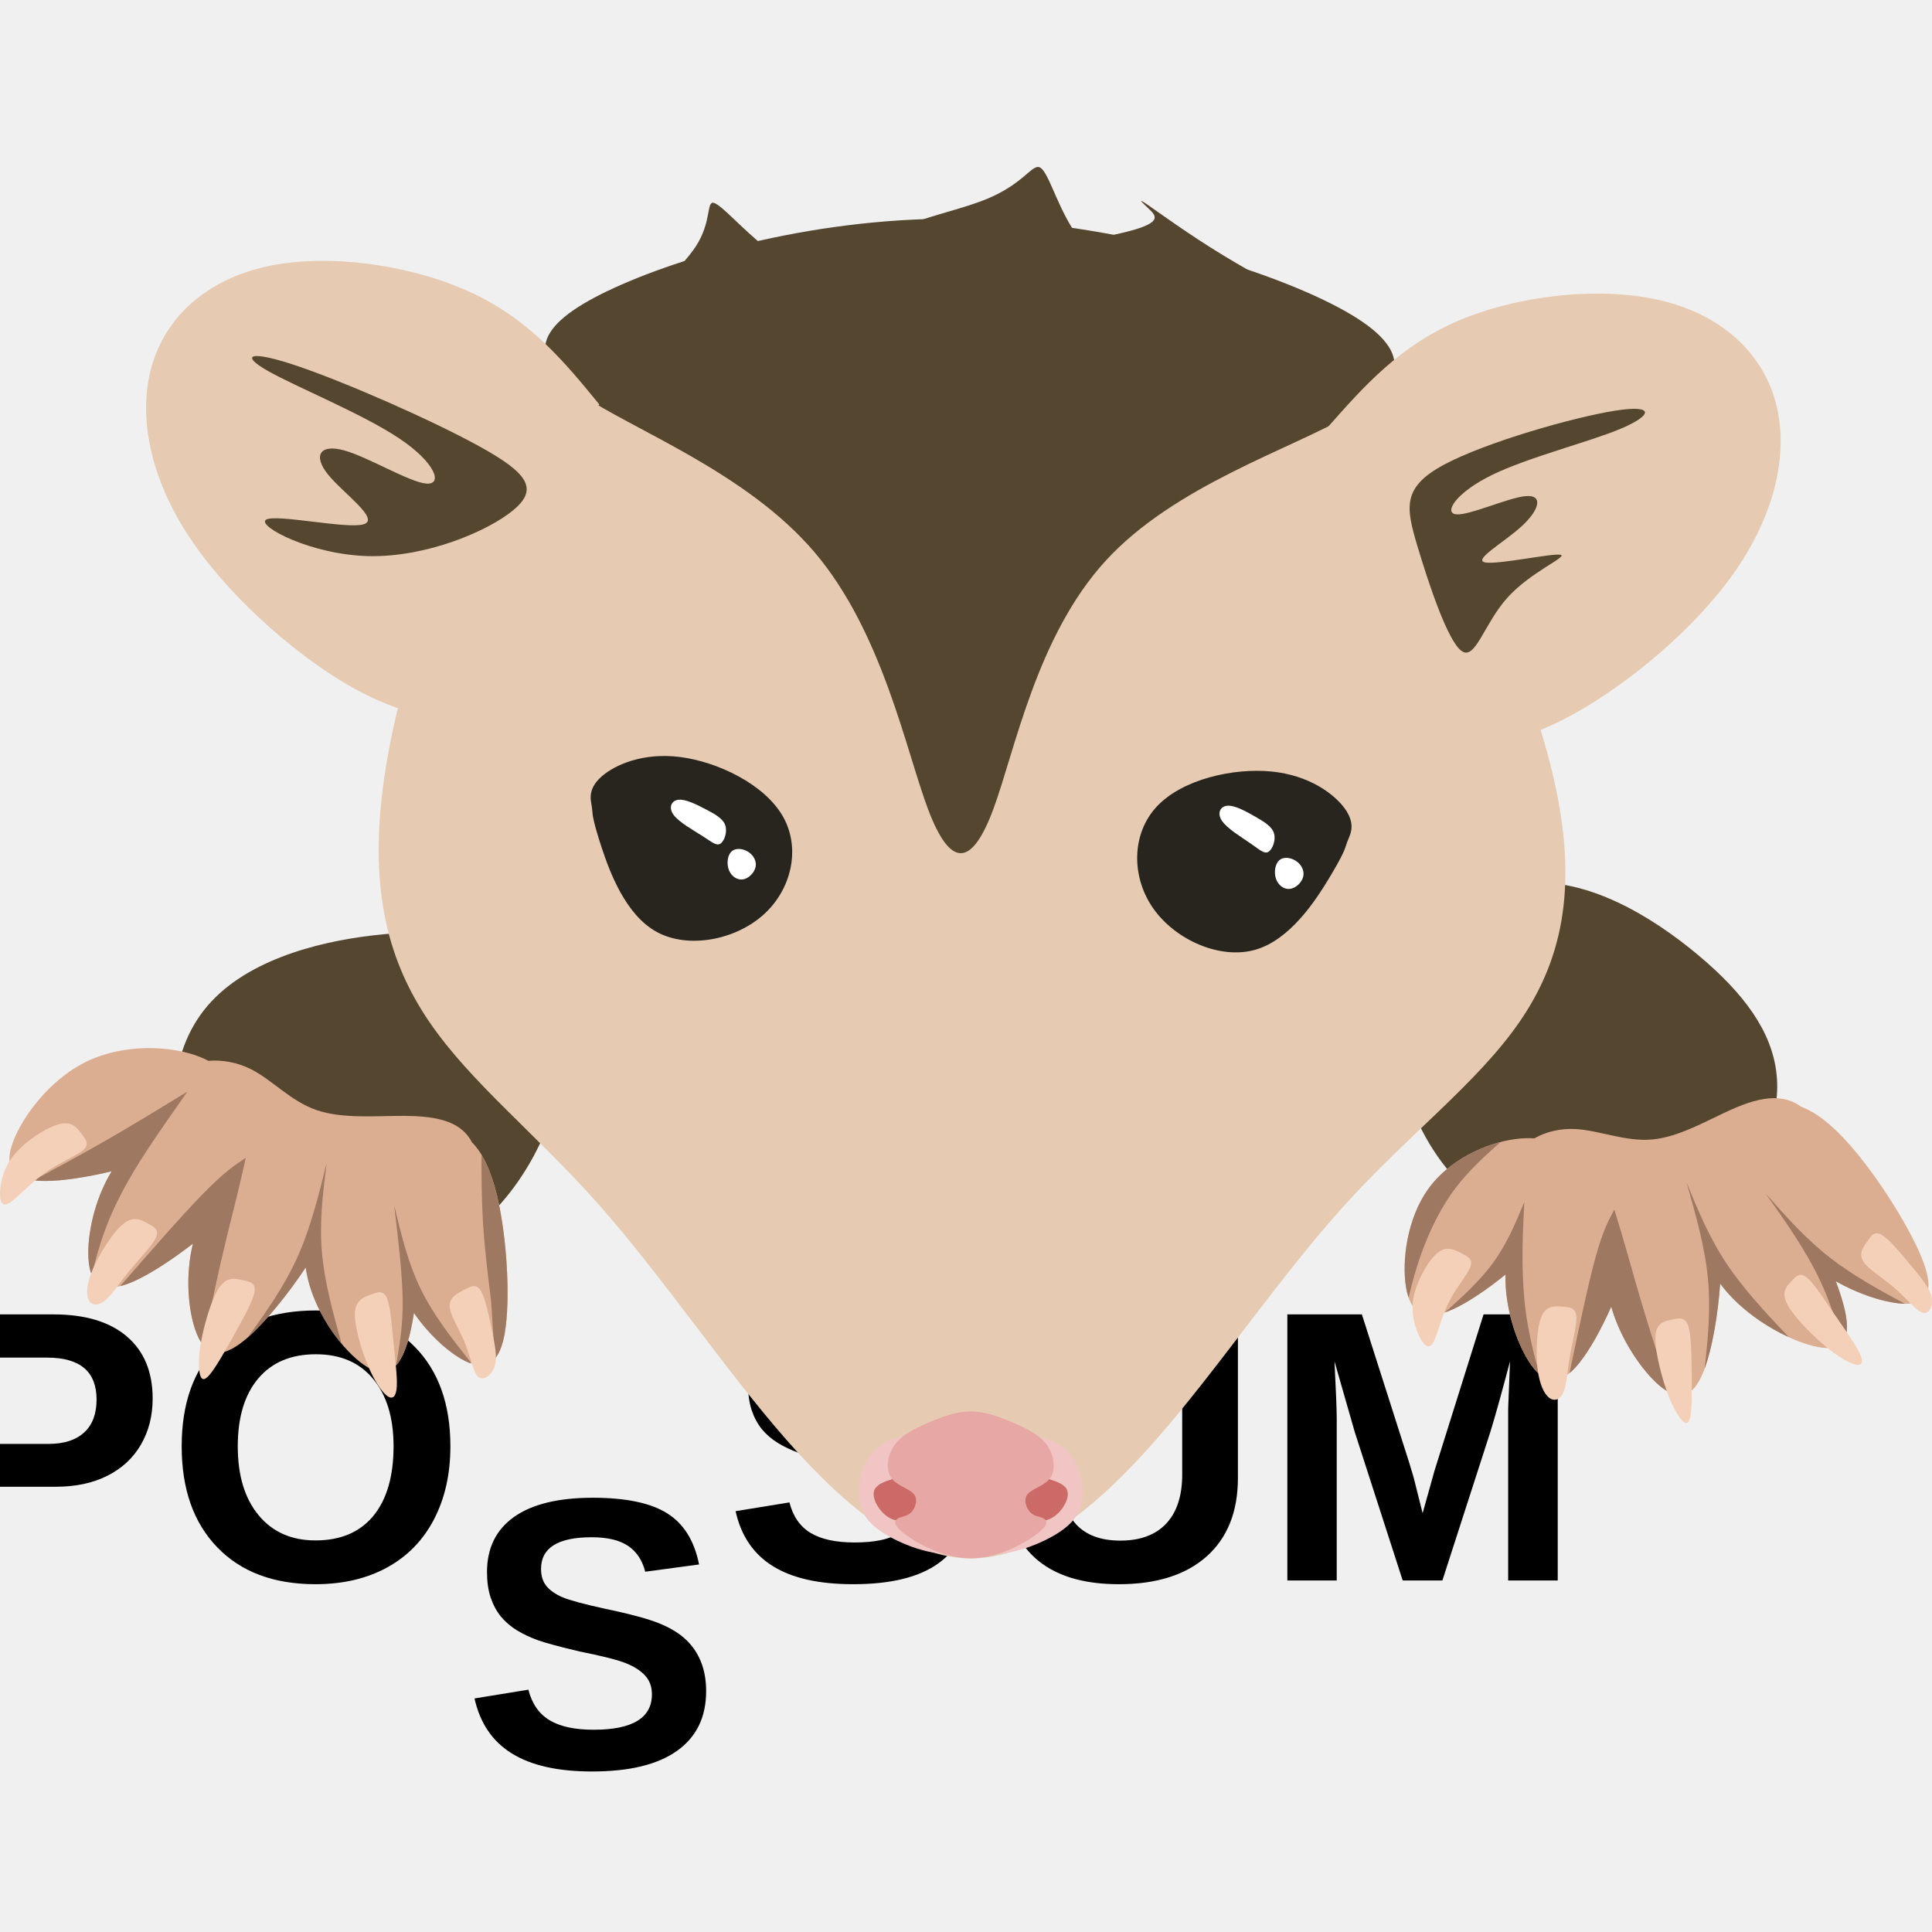
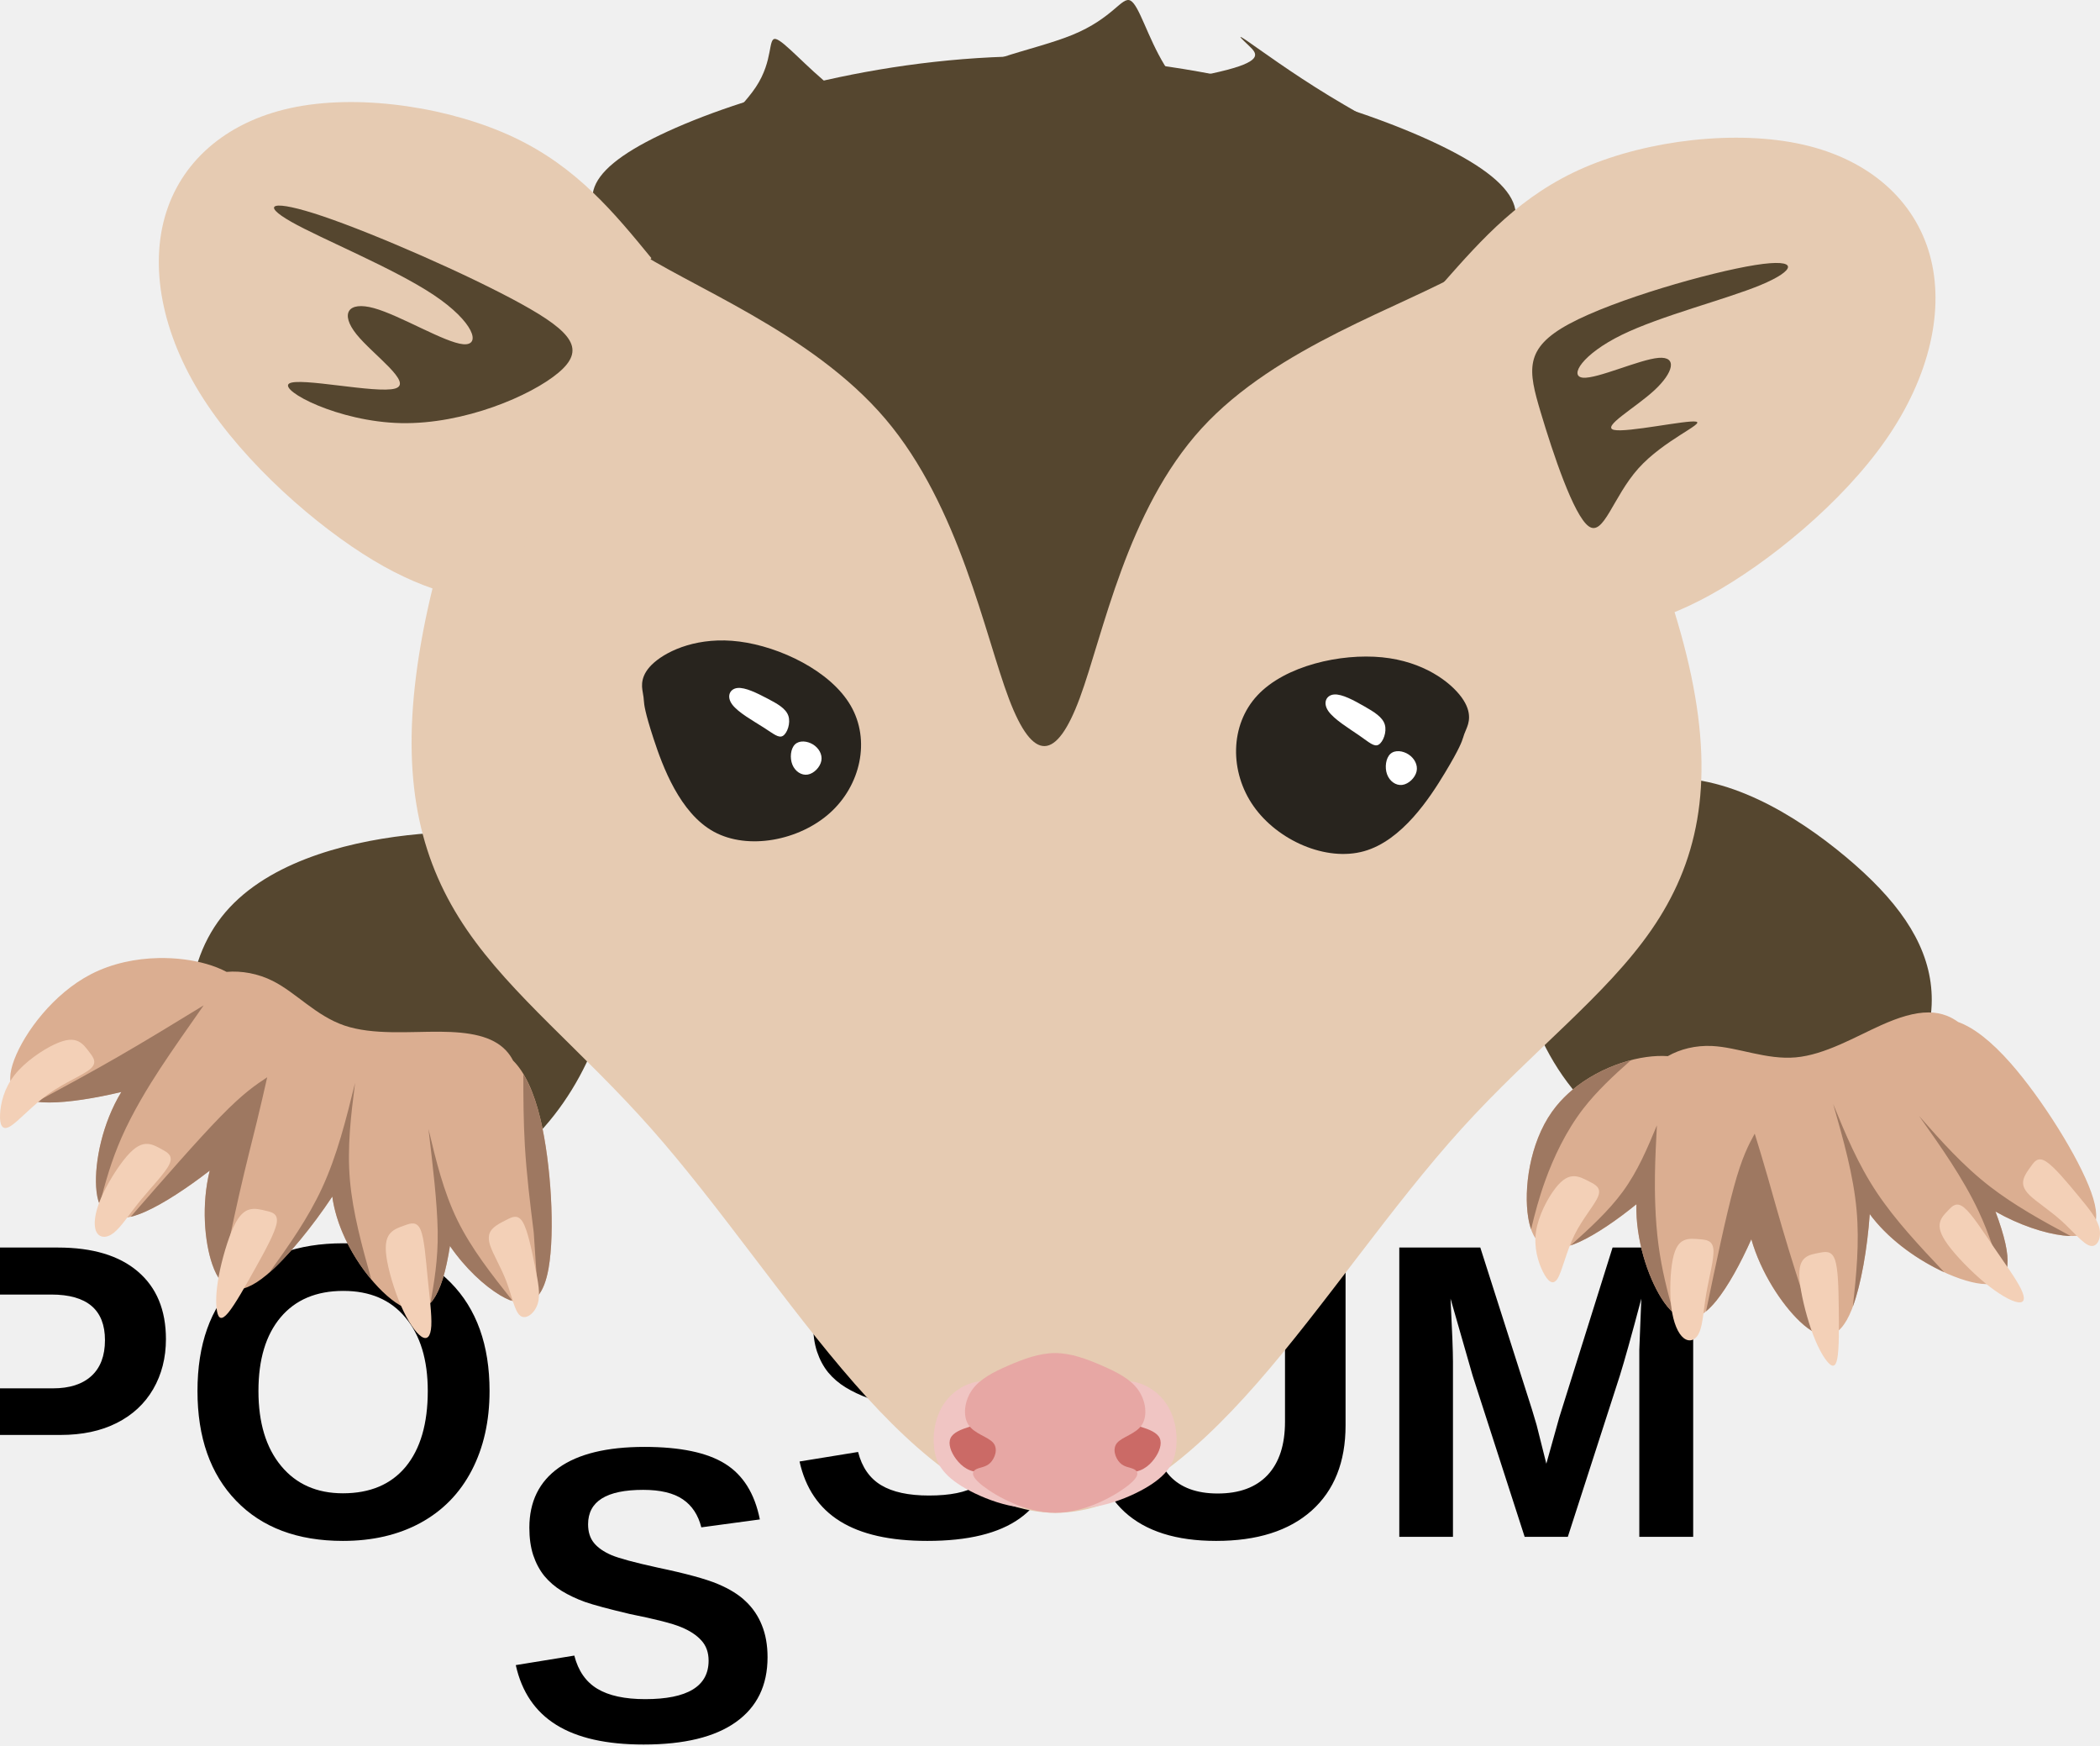
- <svg xmlns="http://www.w3.org/2000/svg" width="162mm" height="162mm" viewBox="0 0 162 162" version="1.1" id="svg1">
+ <svg xmlns="http://www.w3.org/2000/svg" width="162mm" height="134.636mm" viewBox="0 0 162 134.636" version="1.1" id="svg1">
  <defs id="defs1">
    </defs>
-   <g id="layer1" transform="translate(-143.094,33.3375)">
+   <g id="layer1" transform="translate(-143.094,19.3375)">
    <g id="g3" transform="translate(0,14)">
      <text xml:space="preserve" style="font-size:32.416px;line-height:1.25;font-family:Arial;-inkscape-font-specification:Arial;text-align:center;letter-spacing:0px;word-spacing:0px;text-anchor:middle;fill:#b3b3b3;stroke-width:0.284" x="224.537" y="85.189" id="text1">
        <tspan id="tspan1" style="font-style:normal;font-variant:normal;font-weight:bold;font-stretch:normal;font-size:32.416px;font-family:Arial;-inkscape-font-specification:'Arial Bold';fill:#000000;fill-opacity:1;stroke-width:0.284" x="224.537" y="85.189">OPO<tspan style="fill:#000000;fill-opacity:0" id="tspan3">S</tspan>SUM</tspan>
      </text>
      <text xml:space="preserve" style="font-size:32.416px;line-height:1.25;font-family:Arial;-inkscape-font-specification:Arial;text-align:center;letter-spacing:0px;word-spacing:0px;text-anchor:middle;fill:#b3b3b3;stroke-width:0.284" x="224.275" y="100.887" id="text1-1">
        <tspan id="tspan1-5" style="font-style:normal;font-variant:normal;font-weight:bold;font-stretch:normal;font-size:32.416px;font-family:Arial;-inkscape-font-specification:'Arial Bold';fill:#000000;fill-opacity:1;stroke-width:0.284" x="224.275" y="100.887">S</tspan>
      </text>
      <g id="g1" transform="matrix(1.00503,0,0,1.00503,-14.26632,0.1676985)">
        <path style="fill:#55462f;fill-opacity:1;stroke:none;stroke-width:0.265px;stroke-linecap:butt;stroke-linejoin:miter;stroke-opacity:1" d="m 19.425,-359.204 c -4.999,0.569 -11.073,2.215 -14.237,6.264 -3.164,4.05 -3.417,10.503 0.38,15.122 3.796,4.619 11.642,7.403 17.653,5.568 6.011,-1.835 10.187,-8.289 11.389,-13.477 1.202,-5.188 -0.569,-9.111 -3.417,-11.326 -2.847,-2.215 -6.77,-2.721 -11.769,-2.151 z" id="path14" transform="translate(168.3948,389.9608)" />
        <path style="fill:#55462f;fill-opacity:1;stroke:none;stroke-width:0.265px;stroke-linecap:butt;stroke-linejoin:miter;stroke-opacity:1" d="m 19.425,-359.204 c -4.999,0.569 -11.073,2.215 -14.237,6.264 -3.164,4.05 -3.417,10.503 0.38,15.122 3.796,4.619 11.642,7.403 17.653,5.568 6.011,-1.835 10.187,-8.289 11.389,-13.477 1.202,-5.188 -0.569,-9.111 -3.417,-11.326 -2.847,-2.215 -6.77,-2.721 -11.769,-2.151 z" id="path14-7" transform="rotate(46.38679,-298.1594,161.9664)" />
        <path style="fill:#e6cbb2;fill-opacity:1;stroke:none;stroke-width:0.265px;stroke-linecap:butt;stroke-linejoin:miter;stroke-opacity:1" d="m 422.095,188.864 c -5.135,-5.861 -10.269,-13.531 -15.527,-19.469 -5.258,-5.938 -10.639,-10.143 -14.086,-15.186 -3.447,-5.044 -4.96,-10.925 -3.883,-19.42 1.076,-8.495 4.742,-19.603 9.954,-26.265 5.213,-6.663 11.973,-8.88 16.182,-10.261 4.209,-1.381 5.868,-1.925 7.527,-2.469 8.998,-10e-7 17.996,-10e-7 26.994,-2e-6 1.659,0.544 3.318,1.088 7.527,2.469 4.209,1.381 10.97,3.599 16.8,10.261 5.83,6.663 10.73,17.771 12.512,26.265 1.782,8.495 0.446,14.376 -3.039,19.42 -3.485,5.044 -9.117,9.248 -14.501,15.186 -5.384,5.938 -10.518,13.608 -15.653,19.469 -5.135,5.861 -10.269,9.912 -15.404,9.912 -5.135,0 -10.269,-4.051 -15.404,-9.912 z" id="path1507" transform="matrix(1.003896,0,0,1.003896,-201.6043,-116.7982)" />
        <path style="fill:#55462f;fill-opacity:1;stroke:none;stroke-width:0.265px;stroke-linecap:butt;stroke-linejoin:miter;stroke-opacity:1" d="m 148.547,-148.152 c 6.119,-2.939 17.754,-6.255 29.871,-6.002 12.117,0.253 24.715,4.075 30.887,7.362 6.172,3.287 5.919,6.039 0.968,8.918 -4.951,2.879 -14.6,5.884 -20.327,12.149 -5.726,6.264 -7.53,15.787 -9.317,20.611 -1.788,4.825 -3.559,4.951 -5.41,0.079 -1.851,-4.872 -3.781,-14.743 -9.459,-21.418 -5.679,-6.675 -15.106,-10.155 -19.52,-13.177 -4.413,-3.021 -3.812,-5.584 2.306,-8.523 z" id="path1" transform="matrix(1.003896,0,0,1.003896,58.12038,125.7472)" />
        <path id="path1509-9" d="m 461.508,100.089 c 1.515,-4.232 3.029,-8.464 6.771,-12.206 3.742,-3.742 9.711,-6.993 14.867,-7.806 5.156,-0.813 9.499,0.813 12.105,4.221 2.606,3.408 3.474,8.597 2.138,14.366 -1.336,5.769 -4.877,12.116 -8.096,16.036 -3.218,3.92 -6.114,5.413 -9.009,6.905 -2.639,-4.777 -5.279,-9.555 -8.408,-13.141 -3.129,-3.586 -6.749,-5.98 -10.368,-8.374 z" style="fill:#e6cbb2;fill-opacity:1;stroke:none;stroke-width:0.265px;stroke-linecap:butt;stroke-linejoin:miter;stroke-opacity:1" transform="matrix(-0.9454178,0.3376259,0.3376259,0.9454178,609.096,-263.9733)" />
        <path id="path1509" d="m 461.508,100.089 c 1.515,-4.232 3.029,-8.464 6.771,-12.206 3.742,-3.742 9.711,-6.993 14.867,-7.806 5.156,-0.813 9.499,0.813 12.105,4.221 2.606,3.408 3.474,8.597 2.138,14.366 -1.336,5.769 -4.877,12.116 -8.096,16.036 -3.218,3.92 -6.114,5.413 -9.009,6.905 -2.639,-4.777 -5.279,-9.555 -8.408,-13.141 -3.129,-3.586 -6.749,-5.98 -10.368,-8.374 z" style="fill:#e6cbb2;fill-opacity:1;stroke:none;stroke-width:0.265px;stroke-linecap:butt;stroke-linejoin:miter;stroke-opacity:1" transform="matrix(0.9323832,0.3721126,-0.3721126,0.9323832,-125.7039,-276.6866)" />
        <path style="fill:#28241e;fill-opacity:1;stroke:none;stroke-width:0.265px;stroke-linecap:butt;stroke-linejoin:miter;stroke-opacity:1" d="m -127.496,-211.318 c -0.032,0.237 -0.095,0.712 0.111,2.61 0.206,1.898 0.68,5.22 2.658,6.913 1.977,1.693 5.457,1.756 7.846,0.38 2.389,-1.376 3.686,-4.192 2.847,-6.739 -0.838,-2.547 -3.812,-4.825 -6.391,-5.726 -2.578,-0.902 -4.761,-0.427 -5.869,0.19 -1.107,0.617 -1.139,1.376 -1.155,1.756 -0.016,0.38 -0.016,0.38 -0.048,0.617 z" id="path2" transform="matrix(1.122981,-0.2376735,0.2376735,1.122981,399.3962,227.4543)" />
        <path style="fill:#ffffff;fill-opacity:1;stroke:none;stroke-width:0.265px;stroke-linecap:butt;stroke-linejoin:miter;stroke-opacity:1" d="m -85.957,-209.981 c -0.68,-0.356 -1.471,-0.751 -1.985,-0.696 -0.514,0.055 -0.751,0.562 -0.356,1.099 0.395,0.538 1.424,1.107 2.104,1.542 0.68,0.435 1.012,0.736 1.297,0.554 0.285,-0.182 0.522,-0.846 0.356,-1.337 -0.166,-0.49 -0.736,-0.807 -1.416,-1.163 z" id="path3-1" transform="matrix(1.147857,0,0,1.147857,314.1247,261.2831)" />
        <path style="fill:#ffffff;fill-opacity:1;stroke:none;stroke-width:0.265px;stroke-linecap:butt;stroke-linejoin:miter;stroke-opacity:1" d="m -82.896,-206.905 c -0.388,-0.237 -0.91,-0.285 -1.202,1e-5 -0.293,0.285 -0.356,0.902 -0.174,1.352 0.182,0.451 0.609,0.736 1.028,0.664 0.419,-0.071 0.83,-0.498 0.91,-0.925 0.079,-0.427 -0.174,-0.854 -0.562,-1.091 z" id="path4-5" transform="matrix(1.147857,0,0,1.147857,314.1247,261.2831)" />
        <path style="fill:#28241e;fill-opacity:1;stroke:none;stroke-width:0.265px;stroke-linecap:butt;stroke-linejoin:miter;stroke-opacity:1" d="m -127.496,-211.318 c -0.032,0.237 -0.095,0.712 0.111,2.61 0.206,1.898 0.68,5.22 2.658,6.913 1.977,1.693 5.457,1.756 7.846,0.38 2.389,-1.376 3.686,-4.192 2.847,-6.739 -0.838,-2.547 -3.812,-4.825 -6.391,-5.726 -2.578,-0.902 -4.761,-0.427 -5.869,0.19 -1.107,0.617 -1.139,1.376 -1.155,1.756 -0.016,0.38 -0.016,0.38 -0.048,0.617 z" id="path2-2" transform="matrix(-1.056503,-0.4907626,-0.4907626,1.056503,30.46352,183.9659)" />
        <path style="fill:#ffffff;fill-opacity:1;stroke:none;stroke-width:0.265px;stroke-linecap:butt;stroke-linejoin:miter;stroke-opacity:1" d="m -85.957,-209.981 c -0.68,-0.356 -1.471,-0.751 -1.985,-0.696 -0.514,0.055 -0.751,0.562 -0.356,1.099 0.395,0.538 1.424,1.107 2.104,1.542 0.68,0.435 1.012,0.736 1.297,0.554 0.285,-0.182 0.522,-0.846 0.356,-1.337 -0.166,-0.49 -0.736,-0.807 -1.416,-1.163 z" id="path3-1-7" transform="matrix(1.164132,0.04292726,-0.04292726,1.164132,352.3179,268.9841)" />
        <path style="fill:#ffffff;fill-opacity:1;stroke:none;stroke-width:0.265px;stroke-linecap:butt;stroke-linejoin:miter;stroke-opacity:1" d="m -82.896,-206.905 c -0.388,-0.237 -0.91,-0.285 -1.202,1e-5 -0.293,0.285 -0.356,0.902 -0.174,1.352 0.182,0.451 0.609,0.736 1.028,0.664 0.419,-0.071 0.83,-0.498 0.91,-0.925 0.079,-0.427 -0.174,-0.854 -0.562,-1.091 z" id="path4-5-6" transform="matrix(1.164132,0.04292726,-0.04292726,1.164132,352.3179,268.9841)" />
        <path style="fill:#f0c5c3;fill-opacity:1;stroke:none;stroke-width:0.265px;stroke-linecap:butt;stroke-linejoin:miter;stroke-opacity:1" d="m 132.134,-243.421 c 2.536,-0.641 5.668,0.388 7.794,2.423 2.125,2.036 3.244,5.078 3.4,7.83 0.157,2.752 -0.649,5.212 -4.385,8.264 -3.736,3.051 -10.403,6.694 -14.854,5.195 -4.452,-1.499 -6.689,-8.139 -6.048,-12.07 0.64,-3.931 4.158,-5.154 6.887,-6.921 2.729,-1.767 4.67,-4.079 7.207,-4.721 z" id="path7" transform="matrix(0.4179164,0.07053782,-0.07053782,0.4179164,170.5065,165.0717)" />
        <path style="fill:#cb6a66;fill-opacity:1;stroke:none;stroke-width:0.265px;stroke-linecap:butt;stroke-linejoin:miter;stroke-opacity:1" d="m 135.7,-235.875 c 1.611,0.224 3.087,0.537 3.714,1.454 0.626,0.917 0.403,2.438 -0.358,3.915 -0.761,1.476 -2.058,2.908 -4.25,3.065 -2.192,0.157 -5.279,-0.962 -6.13,-2.662 -0.85,-1.7 0.537,-3.982 2.103,-5.056 1.566,-1.074 3.311,-0.94 4.922,-0.716 z" id="path6" transform="matrix(0.4179164,0.07053782,-0.07053782,0.4179164,170.7868,165.1518)" />
        <path style="fill:#f0c5c3;fill-opacity:1;stroke:none;stroke-width:0.265px;stroke-linecap:butt;stroke-linejoin:miter;stroke-opacity:1" d="m 132.134,-243.421 c 2.536,-0.641 5.668,0.388 7.794,2.423 2.125,2.036 3.244,5.078 3.4,7.83 0.157,2.752 -0.649,5.212 -4.385,8.264 -3.736,3.051 -10.403,6.694 -14.854,5.195 -4.452,-1.499 -6.689,-8.139 -6.048,-12.07 0.64,-3.931 4.158,-5.154 6.887,-6.921 2.729,-1.767 4.67,-4.079 7.207,-4.721 z" id="path7-0" transform="matrix(-0.4179164,0.07053782,0.07053782,0.4179164,304.6143,165.0717)" />
        <path style="fill:#cb6a66;fill-opacity:1;stroke:none;stroke-width:0.265px;stroke-linecap:butt;stroke-linejoin:miter;stroke-opacity:1" d="m 135.7,-235.875 c 1.611,0.224 3.087,0.537 3.714,1.454 0.626,0.917 0.403,2.438 -0.358,3.915 -0.761,1.476 -2.058,2.908 -4.25,3.065 -2.192,0.157 -5.279,-0.962 -6.13,-2.662 -0.85,-1.7 0.537,-3.982 2.103,-5.056 1.566,-1.074 3.311,-0.94 4.922,-0.716 z" id="path6-8" transform="matrix(-0.4179164,0.07053782,0.07053782,0.4179164,304.334,165.1518)" />
        <path style="fill:#e7a7a4;fill-opacity:1;stroke:none;stroke-width:0.265px;stroke-linecap:butt;stroke-linejoin:miter;stroke-opacity:1" transform="matrix(-0.4179164,0.07053782,0.07053782,0.4179164,305.7422,164.7055)" d="m 112.718,-220.063 c -2.7,-1.451 -2.342,-2.301 -1.671,-2.793 0.671,-0.492 1.655,-0.626 2.317,-1.573 0.662,-0.946 1,-2.705 -0.093,-3.634 -1.094,-0.929 -3.619,-1.03 -4.952,-2.455 -1.333,-1.425 -1.472,-4.174 -0.411,-6.375 1.061,-2.201 3.322,-3.854 5.778,-5.452 2.456,-1.598 5.107,-3.141 7.937,-3.62 2.83,-0.48 5.84,0.104 8.684,0.805 2.844,0.701 5.522,1.521 7.247,3.252 1.725,1.731 2.495,4.374 1.704,6.157 -0.791,1.783 -3.144,2.707 -3.872,3.944 -0.728,1.237 0.169,2.787 1.105,3.464 0.935,0.677 1.909,0.481 2.705,0.725 0.795,0.245 1.413,0.93 -0.661,3.188 -2.074,2.258 -6.838,6.089 -12.099,6.979 -5.261,0.89 -11.018,-1.161 -13.717,-2.612 z" id="path5-1" />
        <path style="fill:#55462f;fill-opacity:1;stroke:none;stroke-width:0.265px;stroke-linecap:butt;stroke-linejoin:miter;stroke-opacity:1" d="m -154.497,-232.429 c -1.924,-0.151 -1.522,-0.674 1.457,-1.007 2.979,-0.332 8.535,-0.473 11.819,-0.258 3.284,0.214 4.297,0.784 3.474,2.556 -0.823,1.772 -3.48,4.745 -6.628,6.14 -3.148,1.394 -6.786,1.209 -6.473,0.642 0.314,-0.567 4.579,-1.516 5.375,-2.218 0.795,-0.702 -1.879,-1.156 -3.173,-1.791 -1.294,-0.635 -1.208,-1.451 0.258,-1.701 1.467,-0.25 4.314,0.067 5.263,-0.281 0.949,-0.348 1e-5,-1.36 -2.599,-1.756 -2.599,-0.396 -6.849,-0.174 -8.772,-0.325 z" id="path12" transform="matrix(1.270647,0.5941018,-0.5941018,1.270647,237.1404,370.7972)" />
        <path style="fill:#55462f;fill-opacity:1;stroke:none;stroke-width:0.265px;stroke-linecap:butt;stroke-linejoin:miter;stroke-opacity:1" d="m -154.43,-236.56 c -2.236,-0.875 -2.546,-1.643 0.355,-1.207 2.901,0.436 9.014,2.077 11.93,3.561 2.917,1.484 2.637,2.811 1.837,5.34 -0.8,2.529 -2.121,6.26 -3.081,6.911 -0.96,0.651 -1.558,-1.779 -3.188,-3.498 -1.63,-1.718 -4.291,-2.726 -3.701,-2.835 0.591,-0.11 4.433,0.679 5.262,0.5 0.829,-0.178 -1.356,-1.323 -2.583,-2.392 -1.228,-1.069 -1.498,-2.063 -0.276,-1.968 1.222,0.095 3.935,1.28 4.851,1.2 0.916,-0.081 0.033,-1.427 -2.488,-2.591 -2.521,-1.164 -6.682,-2.145 -8.917,-3.02 z" id="path12-1" transform="matrix(-1.196409,0,0,1.267692,106.9605,288.4154)" />
        <path style="fill:#55462f;fill-opacity:1;stroke:none;stroke-width:0.265px;stroke-linecap:butt;stroke-linejoin:miter;stroke-opacity:1" d="m 48.521,-414.538 c -1.474,-0.688 2.326,-3.309 4.259,-5.537 1.933,-2.228 1.998,-4.062 2.555,-3.931 0.557,0.131 1.605,2.228 3.047,3.833 1.442,1.605 3.276,2.719 0.819,3.899 -2.457,1.179 -9.206,2.424 -10.68,1.736 z" id="path18" transform="matrix(1.055623,0.02619658,0.2975922,0.9546931,283.8861,373.0021)" />
        <path style="fill:#55462f;fill-opacity:1;stroke:none;stroke-width:0.265px;stroke-linecap:butt;stroke-linejoin:miter;stroke-opacity:1" d="m 48.521,-414.538 c -1.474,-0.688 2.326,-3.309 4.259,-5.537 1.933,-2.228 1.998,-4.062 2.555,-3.931 0.557,0.131 1.605,2.228 3.047,3.833 1.442,1.605 3.276,2.719 0.819,3.899 -2.457,1.179 -9.206,2.424 -10.68,1.736 z" id="path18-7" transform="matrix(1.257325,0.4269892,-0.3215644,0.9468877,37.43272,344.571)" />
        <path style="fill:#55462f;fill-opacity:1;stroke:none;stroke-width:0.265px;stroke-linecap:butt;stroke-linejoin:miter;stroke-opacity:1" d="m 65.931,-417.619 c 3.243,-0.857 9.452,-1.784 12.278,-2.525 2.826,-0.741 2.27,-1.297 1.714,-1.83 -0.556,-0.533 -1.112,-1.042 -0.162,-0.394 0.95,0.649 3.405,2.456 6.301,4.216 2.896,1.761 6.232,3.475 7.622,4.842 1.39,1.367 0.834,2.386 -3.174,2.919 -4.008,0.533 -11.467,0.579 -16.772,-0.301 -5.305,-0.88 -8.456,-2.687 -9.892,-3.985 -1.436,-1.297 -1.158,-2.085 2.085,-2.942 z" id="path19" transform="translate(172.538,392.1705)" />
        <path id="path15-79" style="fill:#dbae91;fill-opacity:1;stroke:none;stroke-width:0.259px;stroke-linecap:butt;stroke-linejoin:miter;stroke-opacity:1" d="m 304.609,44.352 c -1.092,-0.007 -2.3,0.375 -3.663,0.987 -1.983,0.889 -4.294,2.263 -6.541,2.462 -2.247,0.199 -4.429,-0.776 -6.413,-0.873 -1.272,-0.062 -2.46,0.24 -3.404,0.778 -0.508,-0.034 -1.058,-0.014 -1.644,0.068 -2.441,0.341 -5.492,1.737 -7.237,4.19 -1.745,2.454 -2.184,5.966 -1.834,8.131 0.35,2.165 1.488,2.984 3.94,1.863 1.246,-0.57 2.831,-1.642 4.364,-2.887 -0.069,2.701 0.879,5.547 1.92,7.206 1.211,1.929 2.544,2.255 4.211,0.201 0.881,-1.085 1.853,-2.836 2.69,-4.722 0.737,2.578 2.343,4.998 3.725,6.31 1.671,1.586 3.007,1.551 3.989,-0.93 0.676,-1.709 1.184,-4.578 1.375,-7.313 0.064,0.086 0.126,0.172 0.192,0.256 2.055,2.615 5.41,4.425 7.603,4.959 2.193,0.534 3.223,-0.209 2.616,-2.956 -0.156,-0.706 -0.421,-1.546 -0.762,-2.453 1.834,1.045 3.776,1.673 5.189,1.838 2.216,0.258 3.125,-0.619 2.167,-3.303 -0.958,-2.685 -3.784,-7.176 -6.169,-9.894 -1.544,-1.759 -2.904,-2.773 -4.05,-3.184 -0.266,-0.194 -0.55,-0.353 -0.844,-0.47 -0.452,-0.179 -0.924,-0.262 -1.42,-0.265 z" />
        <path id="path15-79-2" style="fill:#9e7861;fill-opacity:1;stroke:none;stroke-width:0.259px;stroke-linecap:butt;stroke-linejoin:miter;stroke-opacity:1" d="m 281.755,48.021 c -2.179,0.567 -4.576,1.874 -6.047,3.942 -1.745,2.454 -2.184,5.966 -1.834,8.131 0.054,0.333 0.129,0.631 0.222,0.898 0.28,-1.184 0.6,-2.398 1.085,-3.739 0.639,-1.766 1.587,-3.797 2.93,-5.532 1.003,-1.295 2.295,-2.514 3.643,-3.7 z m 15.528,3.366 c 0.779,2.732 1.558,5.464 1.798,8.163 0.22,2.476 -0.018,4.923 -0.29,7.368 0.637,-1.727 1.114,-4.468 1.298,-7.094 0.064,0.086 0.126,0.172 0.192,0.256 1.476,1.878 3.618,3.331 5.523,4.204 -1.895,-2.001 -3.767,-4.006 -5.162,-6.097 -1.471,-2.203 -2.415,-4.501 -3.358,-6.8 z m 6.59,0.908 c 1.69,2.386 3.379,4.773 4.571,7.314 0.779,1.661 1.337,3.391 1.83,5.141 0.425,-0.471 0.52,-1.33 0.225,-2.668 -0.156,-0.706 -0.421,-1.546 -0.762,-2.453 1.834,1.045 3.776,1.673 5.189,1.838 0.205,0.024 0.394,0.035 0.576,0.039 -2.187,-1.168 -4.33,-2.364 -6.147,-3.764 -2.12,-1.632 -3.801,-3.54 -5.482,-5.447 z m -20.12,0.716 c -0.73,1.754 -1.46,3.507 -2.623,5.096 -1.077,1.472 -2.526,2.801 -4.001,4.121 0.217,-0.073 0.443,-0.16 0.685,-0.27 1.246,-0.57 2.831,-1.642 4.364,-2.887 -0.069,2.701 0.879,5.547 1.92,7.206 0.294,0.468 0.595,0.839 0.906,1.107 -0.456,-1.677 -0.869,-3.234 -1.129,-5.169 -0.272,-2.025 -0.292,-4.15 -0.274,-5.418 0.018,-1.268 0.09,-2.633 0.151,-3.787 z m 7.507,0.641 c -0.483,0.887 -0.966,1.773 -1.599,4.091 -0.617,2.26 -1.377,5.891 -2.139,9.546 0.255,-0.212 0.516,-0.476 0.788,-0.811 0.881,-1.085 1.853,-2.836 2.69,-4.722 0.737,2.578 2.343,4.998 3.725,6.31 0.42,0.399 0.82,0.695 1.197,0.876 -0.728,-2.208 -1.39,-4.218 -2.069,-6.445 -0.681,-2.234 -1.246,-4.289 -1.584,-5.469 -0.338,-1.181 -0.701,-2.37 -1.009,-3.376 z" />
        <path style="fill:#f3d0b7;fill-opacity:1;stroke:none;stroke-width:0.184px;stroke-linecap:butt;stroke-linejoin:miter;stroke-opacity:1" d="m 275.958,57.844 c -0.584,0.754 -1.298,2.082 -1.484,3.31 -0.186,1.228 0.157,2.355 0.528,3.096 0.371,0.741 0.77,1.097 1.126,0.524 0.355,-0.572 0.666,-2.072 1.298,-3.351 0.631,-1.279 1.583,-2.336 1.824,-2.981 0.241,-0.644 -0.228,-0.876 -0.646,-1.092 -0.418,-0.216 -0.784,-0.417 -1.195,-0.429 -0.411,-0.011 -0.866,0.168 -1.451,0.922 z" id="path16-9" />
        <path style="fill:#f3d0b7;fill-opacity:1;stroke:none;stroke-width:0.184px;stroke-linecap:butt;stroke-linejoin:miter;stroke-opacity:1" d="m 284.971,63.291 c -0.194,0.954 -0.26,2.51 -0.109,3.7 0.15,1.191 0.517,2.016 0.949,2.352 0.432,0.336 0.931,0.181 1.202,-0.451 0.272,-0.632 0.317,-1.742 0.533,-2.993 0.216,-1.251 0.603,-2.643 0.543,-3.355 -0.06,-0.712 -0.565,-0.745 -1.02,-0.784 -0.455,-0.039 -0.858,-0.085 -1.221,0.07 -0.363,0.154 -0.684,0.508 -0.878,1.462 z" id="path16-8-4" />
        <path style="fill:#f3d0b7;fill-opacity:1;stroke:none;stroke-width:0.184px;stroke-linecap:butt;stroke-linejoin:miter;stroke-opacity:1" d="m 312.355,58.372 c 0.528,0.52 1.561,1.171 2.458,1.981 0.898,0.81 1.661,1.779 2.203,1.907 0.542,0.127 0.864,-0.587 0.704,-1.33 -0.16,-0.743 -0.803,-1.515 -1.624,-2.508 -0.822,-0.993 -1.823,-2.207 -2.458,-2.618 -0.635,-0.411 -0.902,-0.02 -1.151,0.325 -0.249,0.345 -0.479,0.645 -0.582,0.99 -0.103,0.345 -0.079,0.734 0.45,1.254 z" id="path16-4-2" />
        <path style="fill:#f3d0b7;fill-opacity:1;stroke:none;stroke-width:0.184px;stroke-linecap:butt;stroke-linejoin:miter;stroke-opacity:1" d="m 294.703,64.874 c 0.086,0.997 0.46,2.555 0.873,3.756 0.413,1.201 0.866,2.044 1.236,2.496 0.369,0.452 0.655,0.514 0.792,-0.247 0.137,-0.761 0.126,-2.344 0.106,-3.877 -0.02,-1.533 -0.048,-3.015 -0.303,-3.704 -0.255,-0.689 -0.737,-0.586 -1.172,-0.503 -0.436,0.083 -0.825,0.146 -1.121,0.396 -0.296,0.25 -0.497,0.686 -0.411,1.683 z" id="path16-7-3" />
        <path style="fill:#f3d0b7;fill-opacity:1;stroke:none;stroke-width:0.184px;stroke-linecap:butt;stroke-linejoin:miter;stroke-opacity:1" d="m 306.093,62.187 c 0.622,0.849 1.781,2.047 2.83,2.913 1.049,0.866 1.989,1.398 2.513,1.489 0.524,0.091 0.633,-0.259 0.26,-1.023 -0.373,-0.764 -1.226,-1.942 -2.076,-3.188 -0.85,-1.246 -1.696,-2.561 -2.279,-3.043 -0.583,-0.483 -0.904,-0.134 -1.2,0.172 -0.296,0.306 -0.567,0.57 -0.66,0.952 -0.093,0.381 -0.009,0.88 0.613,1.729 z" id="path16-6-3" />
        <path id="path15" style="fill:#dbae91;fill-opacity:1;stroke:none;stroke-width:0.265px;stroke-linecap:butt;stroke-linejoin:miter;stroke-opacity:1" d="m 168.728,40.18 c -1.724,0.036 -3.554,0.402 -5.174,1.239 -2.879,1.487 -5.093,4.46 -5.884,6.548 -0.791,2.088 -0.158,3.29 2.689,3.29 1.449,0 3.469,-0.316 5.53,-0.806 -1.457,2.398 -2.045,5.346 -1.935,7.265 0.128,2.229 1.196,3.069 3.796,1.909 1.376,-0.614 3.177,-1.792 4.923,-3.143 -0.647,2.619 -0.405,5.457 0.199,7.203 0.731,2.11 1.987,2.627 4.173,0.803 1.509,-1.259 3.451,-3.633 5.037,-6.015 0.015,0.107 0.027,0.215 0.046,0.322 0.557,3.192 2.732,6.195 4.487,7.575 1.756,1.38 3.092,1.136 3.944,-1.581 0.219,-0.698 0.401,-1.569 0.552,-2.522 1.161,1.695 2.639,3.059 3.863,3.788 1.919,1.142 3.212,0.728 3.707,-2.076 0.495,-2.804 0.191,-7.998 -0.619,-11.417 -0.524,-2.211 -1.26,-3.676 -2.108,-4.517 -0.147,-0.286 -0.329,-0.547 -0.543,-0.774 -1.044,-1.107 -2.784,-1.423 -5.078,-1.439 -2.294,-0.016 -5.141,0.269 -7.324,-0.475 -2.183,-0.743 -3.702,-2.515 -5.489,-3.416 -1.147,-0.579 -2.405,-0.797 -3.556,-0.701 -0.453,-0.238 -0.97,-0.445 -1.553,-0.612 -1.066,-0.304 -2.343,-0.476 -3.685,-0.448 z" />
        <path style="fill:#f3d0b7;fill-opacity:1;stroke:none;stroke-width:0.265px;stroke-linecap:butt;stroke-linejoin:miter;stroke-opacity:1" d="m -7.275,-344.288 c -1.385,0.405 -3.447,1.362 -5.016,2.345 -1.569,0.983 -2.645,1.991 -2.966,2.662 -0.321,0.671 0.112,1.005 1.288,0.897 1.176,-0.108 3.094,-0.658 5.103,-1.166 2.009,-0.508 4.11,-0.975 4.985,-1.52 0.875,-0.545 0.523,-1.17 0.22,-1.737 -0.303,-0.568 -0.559,-1.079 -1.04,-1.408 -0.482,-0.329 -1.189,-0.477 -2.574,-0.072 z" id="path16-6" transform="matrix(0.1056049,-0.7037954,0.7037954,0.1056049,429.3059,94.31204)" />
        <path id="path15-4" style="fill:#9e7861;fill-opacity:1;stroke:none;stroke-width:0.265px;stroke-linecap:butt;stroke-linejoin:miter;stroke-opacity:1" d="m 172.21,43.806 c -2.173,1.33 -4.347,2.66 -6.533,3.921 -2.089,1.205 -4.19,2.344 -6.292,3.482 0.29,0.037 0.612,0.056 0.97,0.056 1.449,0 3.469,-0.316 5.53,-0.806 -1.457,2.398 -2.045,5.346 -1.935,7.265 0.031,0.541 0.119,0.999 0.269,1.367 0.441,-1.693 0.863,-3.262 1.682,-5.133 0.857,-1.957 2.066,-3.928 2.974,-5.313 0.908,-1.385 2.222,-3.257 3.334,-4.84 z m 24.532,5.282 c -7.4e-4,1.83 0.012,3.652 0.114,5.419 0.133,2.302 0.409,4.517 0.685,6.732 l 0.324,4.852 c 0.365,-0.431 0.64,-1.116 0.814,-2.104 0.495,-2.804 0.191,-7.998 -0.619,-11.417 -0.353,-1.489 -0.803,-2.632 -1.318,-3.482 z m -19.66,0.24 c -0.904,0.598 -1.808,1.196 -3.587,3.017 -1.735,1.777 -4.307,4.724 -6.895,7.694 0.345,-0.085 0.723,-0.216 1.147,-0.405 1.376,-0.614 3.177,-1.792 4.923,-3.143 -0.647,2.619 -0.405,5.457 0.199,7.203 0.184,0.531 0.401,0.961 0.658,1.278 0.463,-2.281 0.884,-4.358 1.402,-6.636 0.52,-2.285 1.054,-4.362 1.349,-5.561 0.295,-1.199 0.57,-2.417 0.804,-3.446 z m 6.743,0.44 c -0.685,2.773 -1.37,5.547 -2.537,8.068 -1.071,2.313 -2.55,4.413 -4.061,6.496 1.481,-1.292 3.33,-3.562 4.853,-5.85 0.015,0.107 0.027,0.215 0.046,0.322 0.4,2.293 1.636,4.477 2.951,6.044 -0.724,-2.575 -1.426,-5.144 -1.642,-7.595 -0.228,-2.582 0.082,-5.033 0.391,-7.485 z m 5.635,3.521 c 0.336,2.837 0.672,5.674 0.709,7.852 0.037,2.179 -0.288,3.982 -0.55,5.502 l 0.185,-0.208 c 0.267,-0.381 0.544,-0.97 0.753,-1.637 0.219,-0.698 0.401,-1.569 0.552,-2.522 1.161,1.695 2.639,3.059 3.863,3.788 0.264,0.157 0.515,0.282 0.756,0.378 l 0.157,0.002 c -1.568,-1.982 -3.135,-3.964 -4.206,-6.156 -1.071,-2.192 -1.645,-4.595 -2.22,-6.999 z" />
        <path style="fill:#f3d0b7;fill-opacity:1;stroke:none;stroke-width:0.265px;stroke-linecap:butt;stroke-linejoin:miter;stroke-opacity:1" d="m -7.275,-344.288 c -1.385,0.405 -3.447,1.362 -4.785,2.613 -1.339,1.25 -1.954,2.793 -2.184,3.921 -0.23,1.127 -0.076,1.839 0.87,1.463 0.946,-0.375 2.682,-1.838 4.601,-2.802 1.919,-0.964 4.019,-1.431 4.894,-1.976 0.875,-0.545 0.523,-1.17 0.22,-1.737 -0.303,-0.568 -0.559,-1.079 -1.04,-1.408 -0.482,-0.329 -1.189,-0.477 -2.574,-0.072 z" id="path16" transform="matrix(0.7031353,-0.1099138,0.1099138,0.7031353,203.7175,288.082)" />
        <path style="fill:#f3d0b7;fill-opacity:1;stroke:none;stroke-width:0.265px;stroke-linecap:butt;stroke-linejoin:miter;stroke-opacity:1" d="m -7.275,-344.288 c -1.385,0.405 -3.447,1.362 -4.869,2.334 -1.422,0.972 -2.204,1.959 -2.302,2.698 -0.097,0.739 0.49,1.23 1.519,1.132 1.029,-0.097 2.5,-0.783 4.285,-1.359 1.786,-0.576 3.886,-1.042 4.761,-1.588 0.875,-0.545 0.523,-1.17 0.22,-1.737 -0.303,-0.568 -0.559,-1.079 -1.04,-1.408 -0.482,-0.329 -1.189,-0.477 -2.574,-0.072 z" id="path16-8" transform="matrix(0.5974013,-0.3867713,0.3867713,0.5974013,303.808,258.2571)" />
        <path style="fill:#f3d0b7;fill-opacity:1;stroke:none;stroke-width:0.265px;stroke-linecap:butt;stroke-linejoin:miter;stroke-opacity:1" d="m -6.45,-344.548 c -0.955,0.33 -2.354,1.23 -3.882,1.842 -1.528,0.612 -3.186,0.936 -3.647,1.559 -0.462,0.623 0.273,1.544 1.309,1.853 1.036,0.309 2.375,0.005 4.095,-0.38 1.72,-0.385 3.82,-0.851 4.695,-1.397 0.875,-0.545 0.523,-1.17 0.22,-1.737 -0.303,-0.568 -0.559,-1.079 -0.942,-1.454 -0.383,-0.376 -0.893,-0.616 -1.848,-0.286 z" id="path16-4" transform="matrix(0.01395716,-0.7115374,0.7115374,0.01395716,439.4389,62.43899)" />
        <path style="fill:#f3d0b7;fill-opacity:1;stroke:none;stroke-width:0.265px;stroke-linecap:butt;stroke-linejoin:miter;stroke-opacity:1" d="m -7.275,-344.288 c -1.385,0.405 -3.447,1.362 -4.983,2.27 -1.536,0.908 -2.546,1.767 -3.034,2.399 -0.488,0.632 -0.455,1.038 0.688,1.005 1.143,-0.033 3.395,-0.506 5.571,-0.975 2.176,-0.469 4.277,-0.936 5.152,-1.481 0.875,-0.545 0.523,-1.17 0.22,-1.737 -0.303,-0.568 -0.559,-1.079 -1.04,-1.408 -0.482,-0.329 -1.189,-0.477 -2.574,-0.072 z" id="path16-7" transform="matrix(0.4694456,-0.5348842,0.5348842,0.4694456,362.0673,218.5435)" />
      </g>
    </g>
  </g>
</svg>
